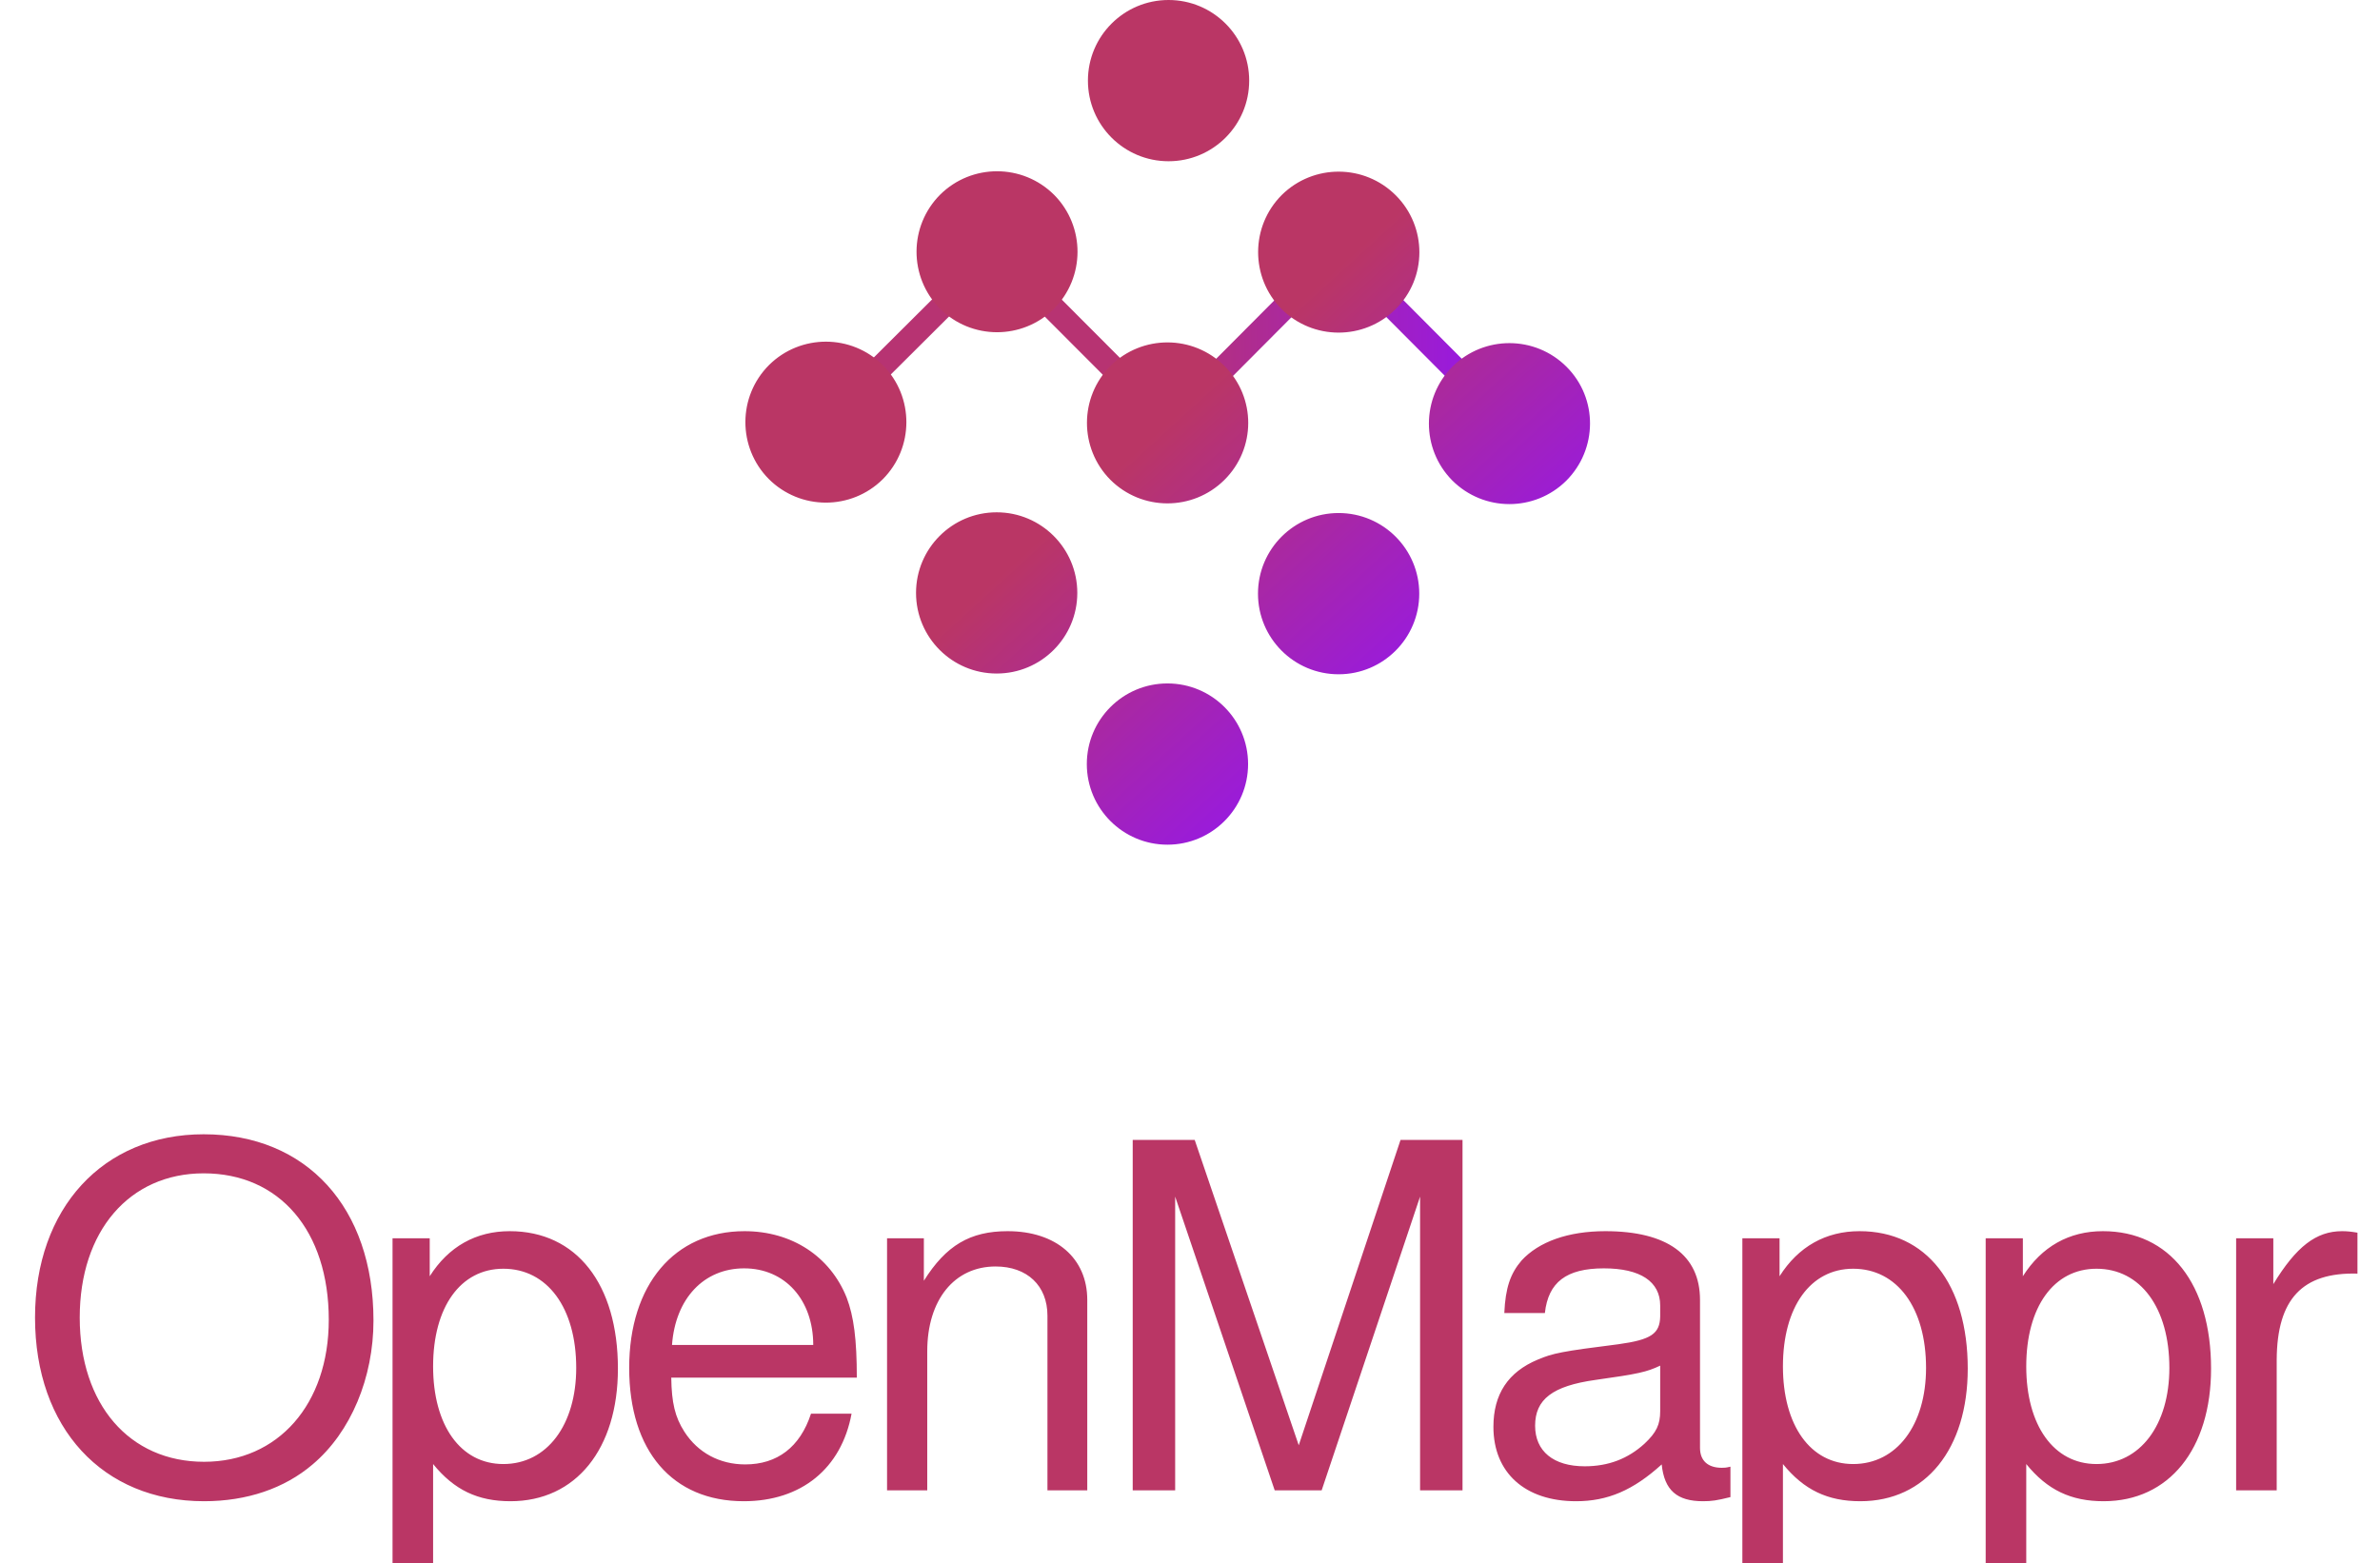
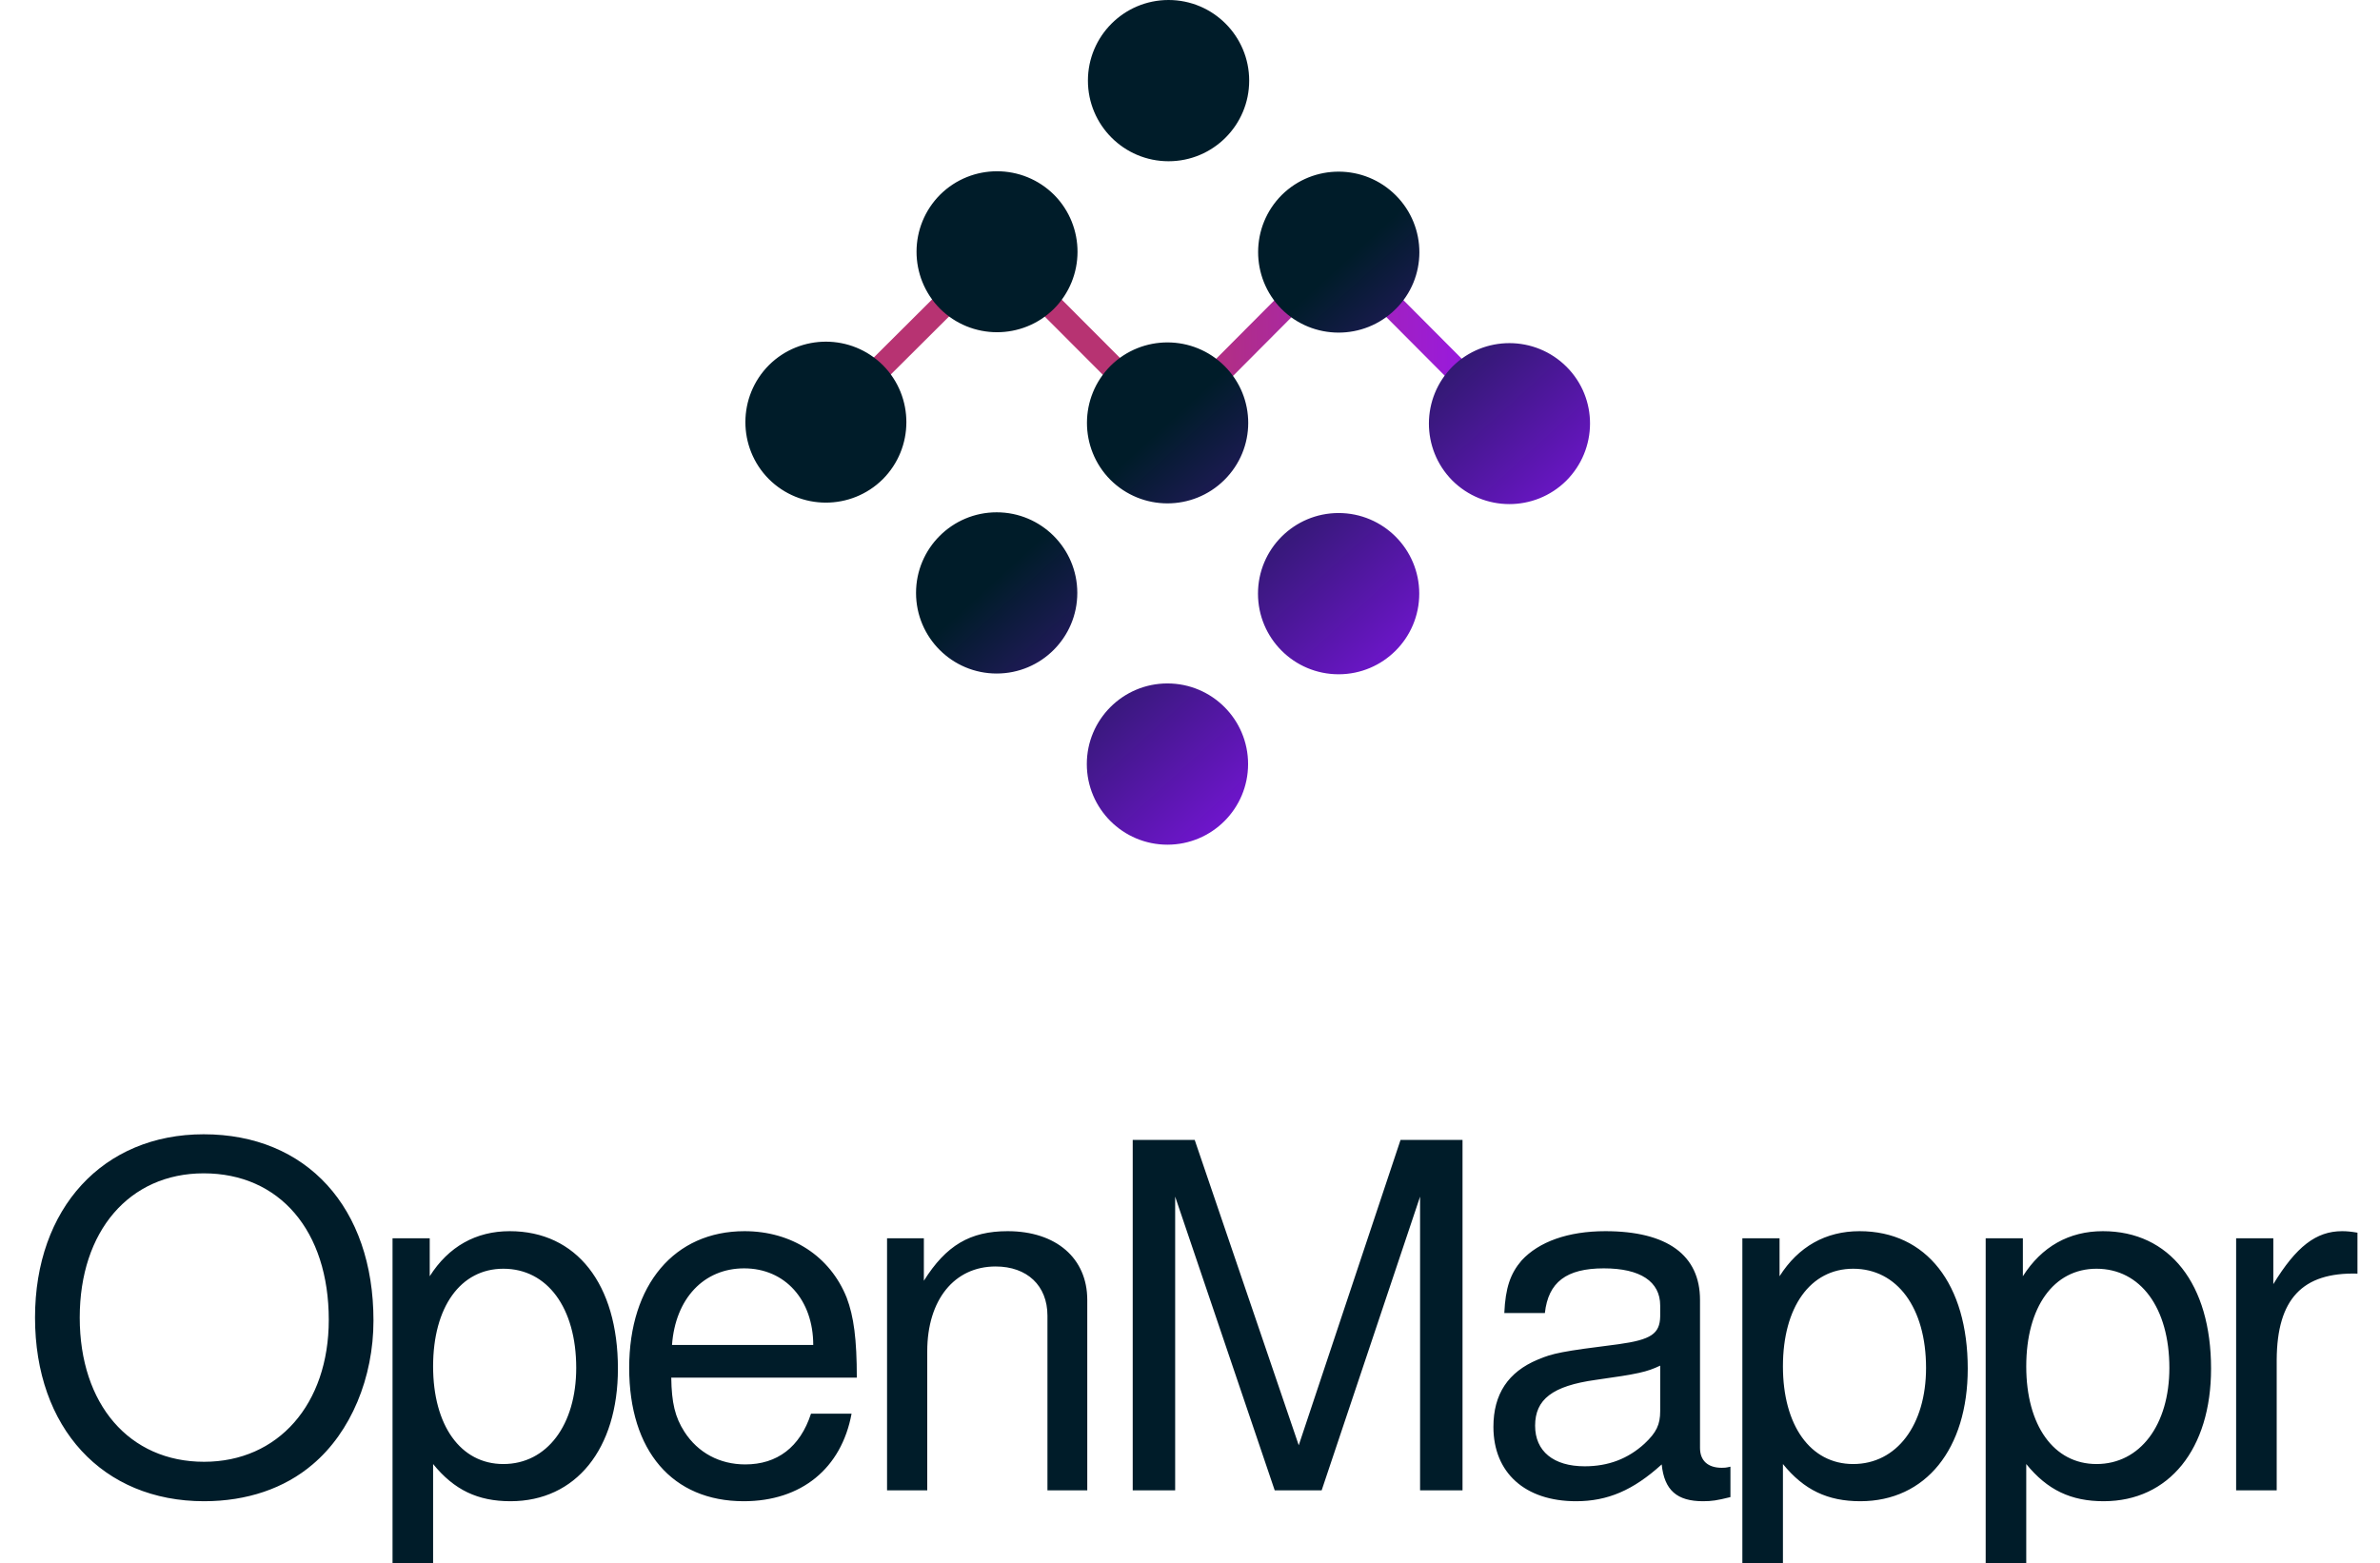
<svg xmlns="http://www.w3.org/2000/svg" width="99px" height="65px" viewBox="0 0 99 65" version="1.1">
  <defs>
    <linearGradient x1="100%" y1="100%" x2="50%" y2="100%" id="linearGradient-1">
      <stop stop-color="#9416EE" offset="0%" />
      <stop stop-color="#B73372" offset="100%" />
    </linearGradient>
    <linearGradient x1="50%" y1="50%" x2="84.793%" y2="88.119%" id="linearGradient-2">
-       <stop stop-color="#BA3665" offset="0%" />
+       <stop stop-color="#001C29" offset="0%" />
      <stop stop-color="#9013FE" offset="100%" />
    </linearGradient>
  </defs>
  <g id="Page-ver.-3" stroke="none" stroke-width="1" fill="none" fill-rule="evenodd">
    <g id="Mappr-Password" transform="translate(-671, -140)">
      <g id="Content" transform="translate(480, 120)">
        <g id="logo" transform="translate(191, 20)">
-           <text id="OpenMappr" font-family="Helvetica" font-size="20" font-weight="normal" letter-spacing="-1" fill="#BA3665">
+           <text id="OpenMappr" font-family="Helvetica" font-size="20" font-weight="normal" letter-spacing="-1" fill="#001C29">
            <tspan x="0.692" y="62">OpenMappr</tspan>
          </text>
          <g transform="translate(31, 0)" id="vibrantdata-logo-dark">
            <g>
              <path d="M3.354,17.562 L10.473,10.473 M10.473,10.473 L17.608,17.623 M17.608,17.623 L24.697,10.504 M24.697,10.504 L31.786,17.623" id="Combined-Shape" stroke="url(#linearGradient-1)" />
              <path d="M17.562,28.432 C19.415,28.432 20.916,29.934 20.916,31.786 C20.916,33.638 19.415,35.14 17.562,35.14 C15.71,35.14 14.208,33.638 14.208,31.786 C14.208,29.934 15.71,28.432 17.562,28.432 Z M24.682,21.343 C26.534,21.343 28.036,22.845 28.036,24.697 C28.036,26.549 26.534,28.051 24.682,28.051 C22.829,28.051 21.328,26.549 21.328,24.697 C21.328,22.845 22.829,21.343 24.682,21.343 Z M10.458,21.313 C12.31,21.313 13.812,22.814 13.812,24.666 C13.812,26.519 12.31,28.02 10.458,28.02 C8.606,28.02 7.104,26.519 7.104,24.666 C7.104,22.814 8.606,21.313 10.458,21.313 Z M29.423,15.245 C30.734,13.949 32.853,13.949 34.164,15.26 C35.475,16.571 35.46,18.69 34.149,20.001 C32.838,21.297 30.719,21.297 29.408,19.986 C28.112,18.675 28.112,16.556 29.423,15.245 Z M15.199,15.215 C16.51,13.919 18.629,13.919 19.94,15.23 C21.252,16.541 21.252,18.66 19.925,19.971 C18.614,21.267 16.495,21.267 15.184,19.956 C13.888,18.645 13.888,16.526 15.199,15.215 Z M0.991,15.184 C2.302,13.888 4.421,13.888 5.732,15.199 C7.028,16.51 7.028,18.629 5.717,19.94 C4.406,21.236 2.287,21.236 0.976,19.925 C-0.32,18.614 -0.32,16.495 0.991,15.184 Z M22.319,8.11 C23.63,6.815 25.749,6.815 27.06,8.126 C28.371,9.437 28.371,11.571 27.045,12.867 C25.734,14.163 23.615,14.163 22.303,12.852 C21.008,11.54 21.008,9.421 22.319,8.11 Z M8.11,8.095 C9.421,6.799 11.54,6.799 12.852,8.11 C14.147,9.421 14.147,11.54 12.836,12.852 C11.525,14.147 9.406,14.147 8.095,12.836 C6.799,11.525 6.799,9.406 8.11,8.095 Z M17.608,-1.94955163e-12 C19.46,-1.94955163e-12 20.962,1.502 20.962,3.354 C20.962,5.206 19.46,6.708 17.608,6.708 C15.756,6.708 14.254,5.206 14.254,3.354 C14.254,1.502 15.756,-1.94955163e-12 17.608,-1.94955163e-12 Z" id="Combined-Shape" fill="url(#linearGradient-2)" fill-rule="nonzero" />
            </g>
          </g>
        </g>
      </g>
    </g>
  </g>
</svg>
